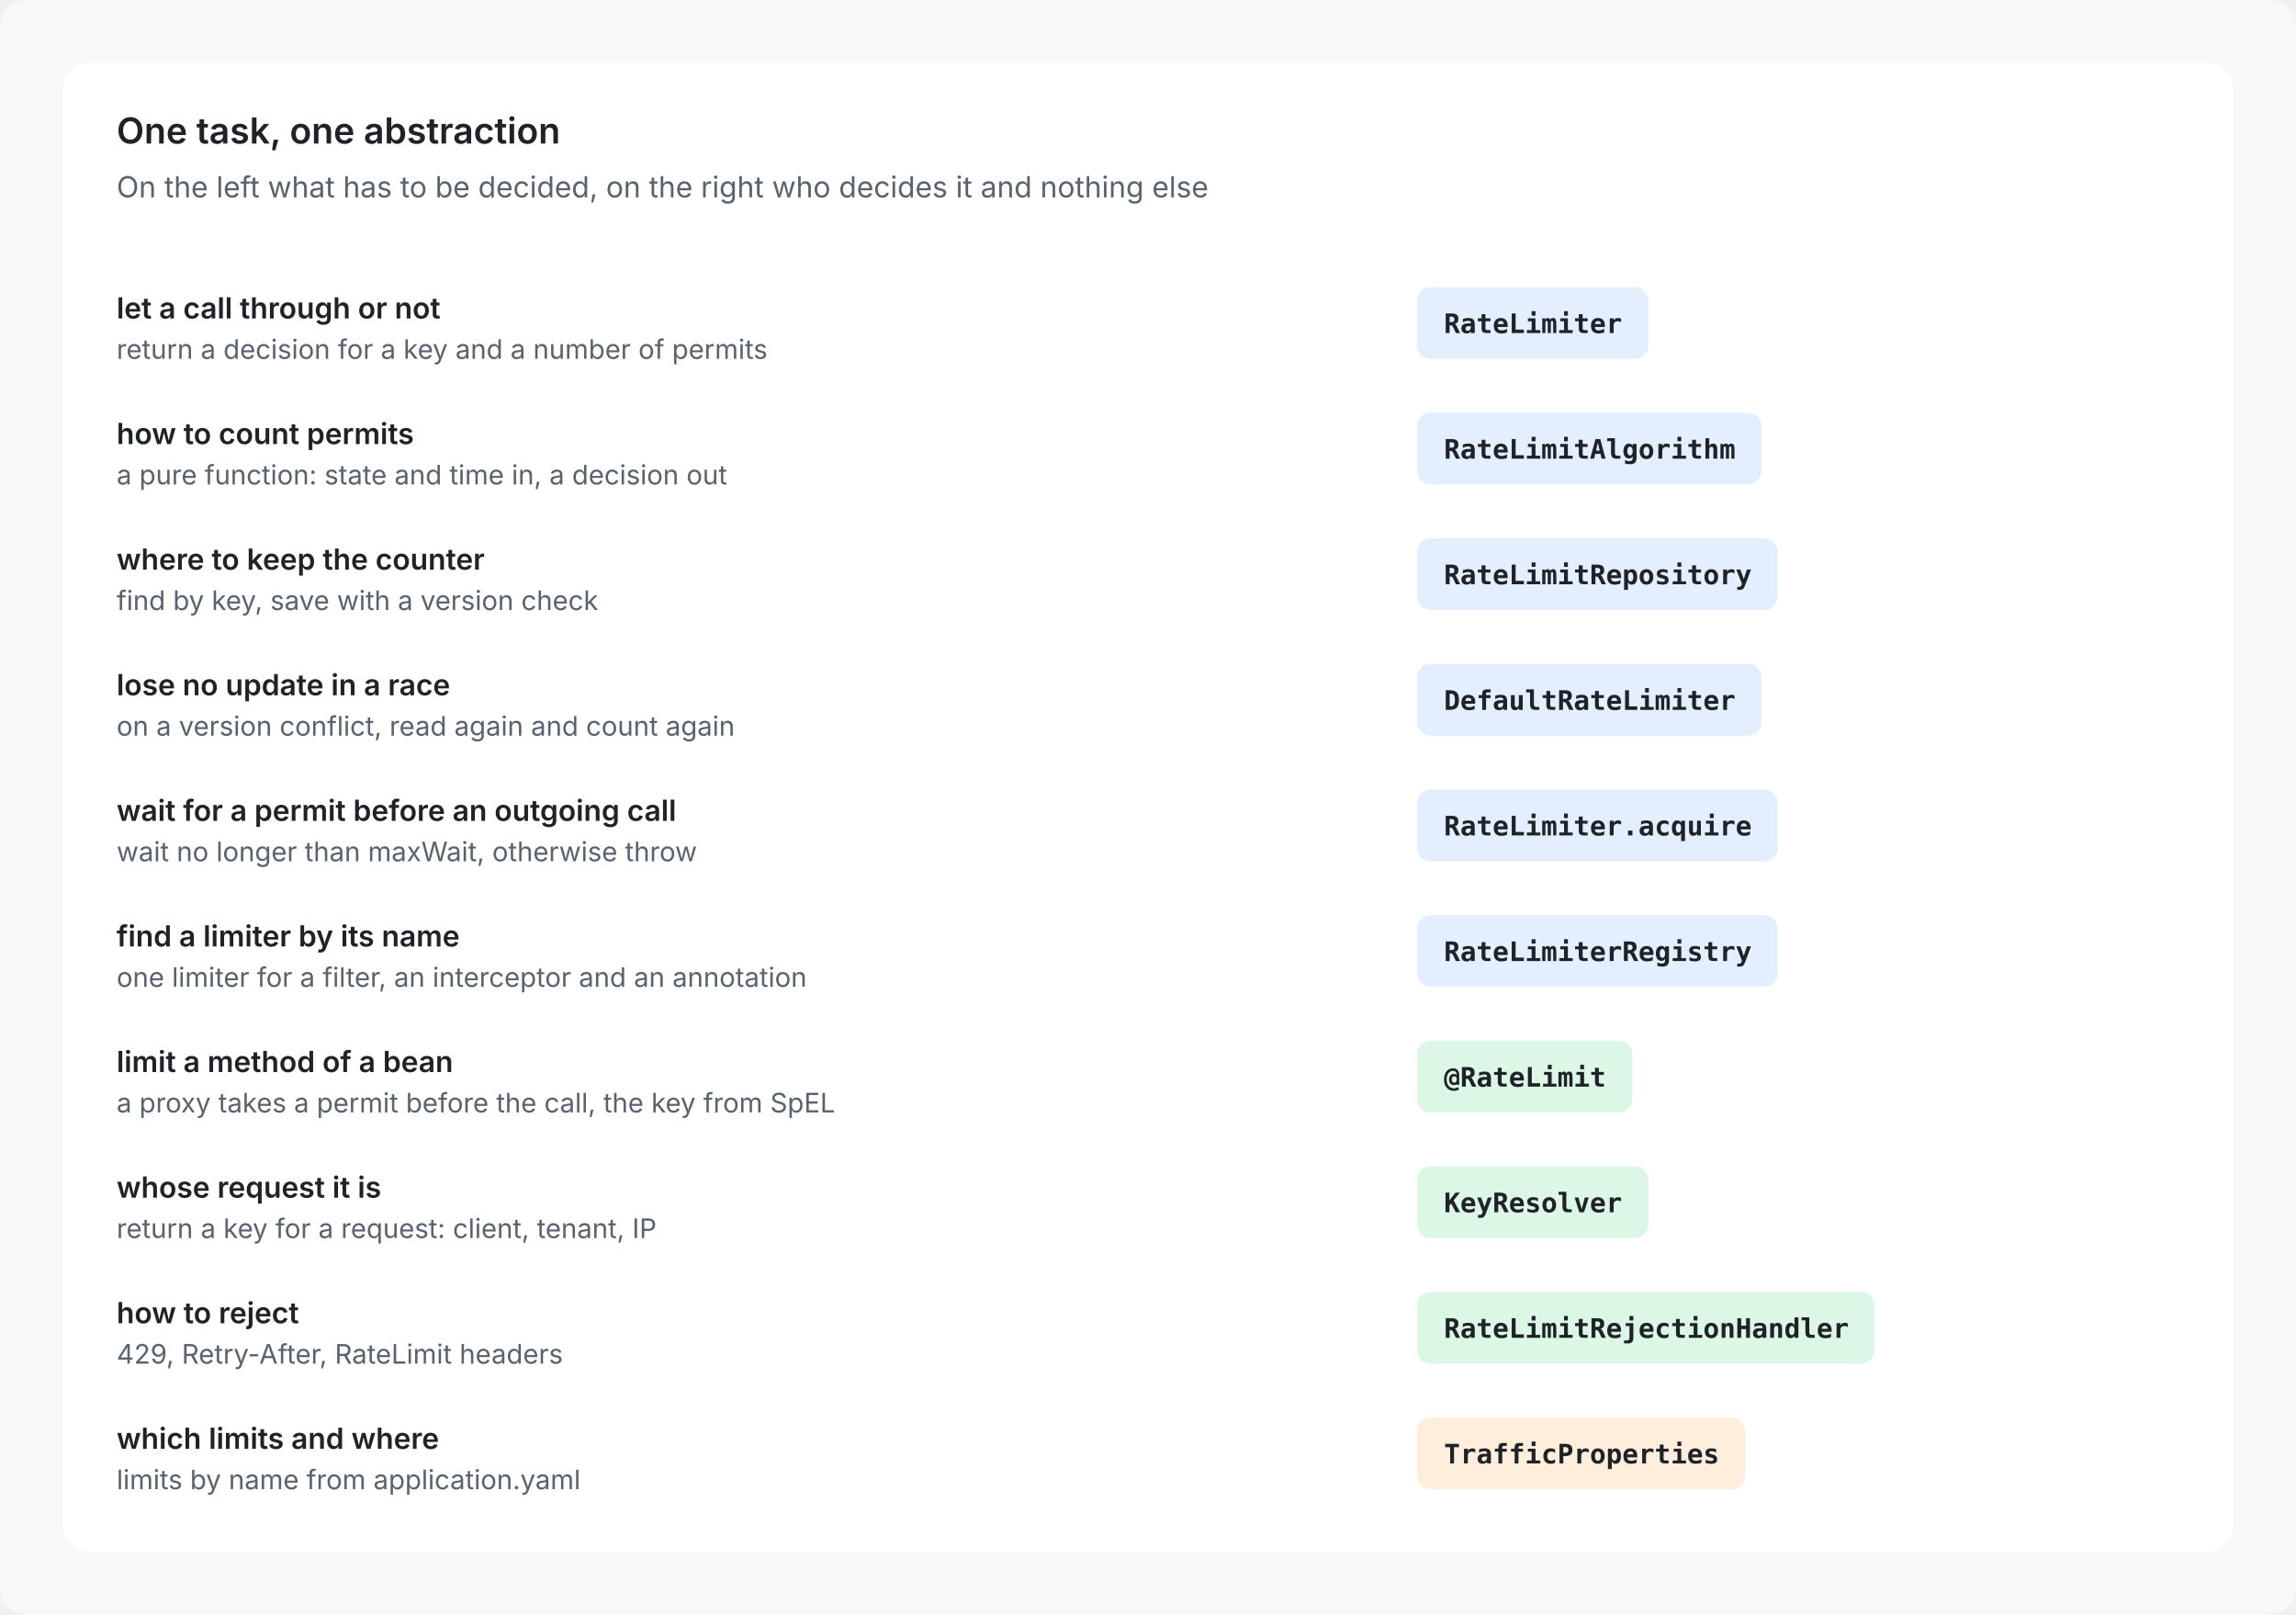
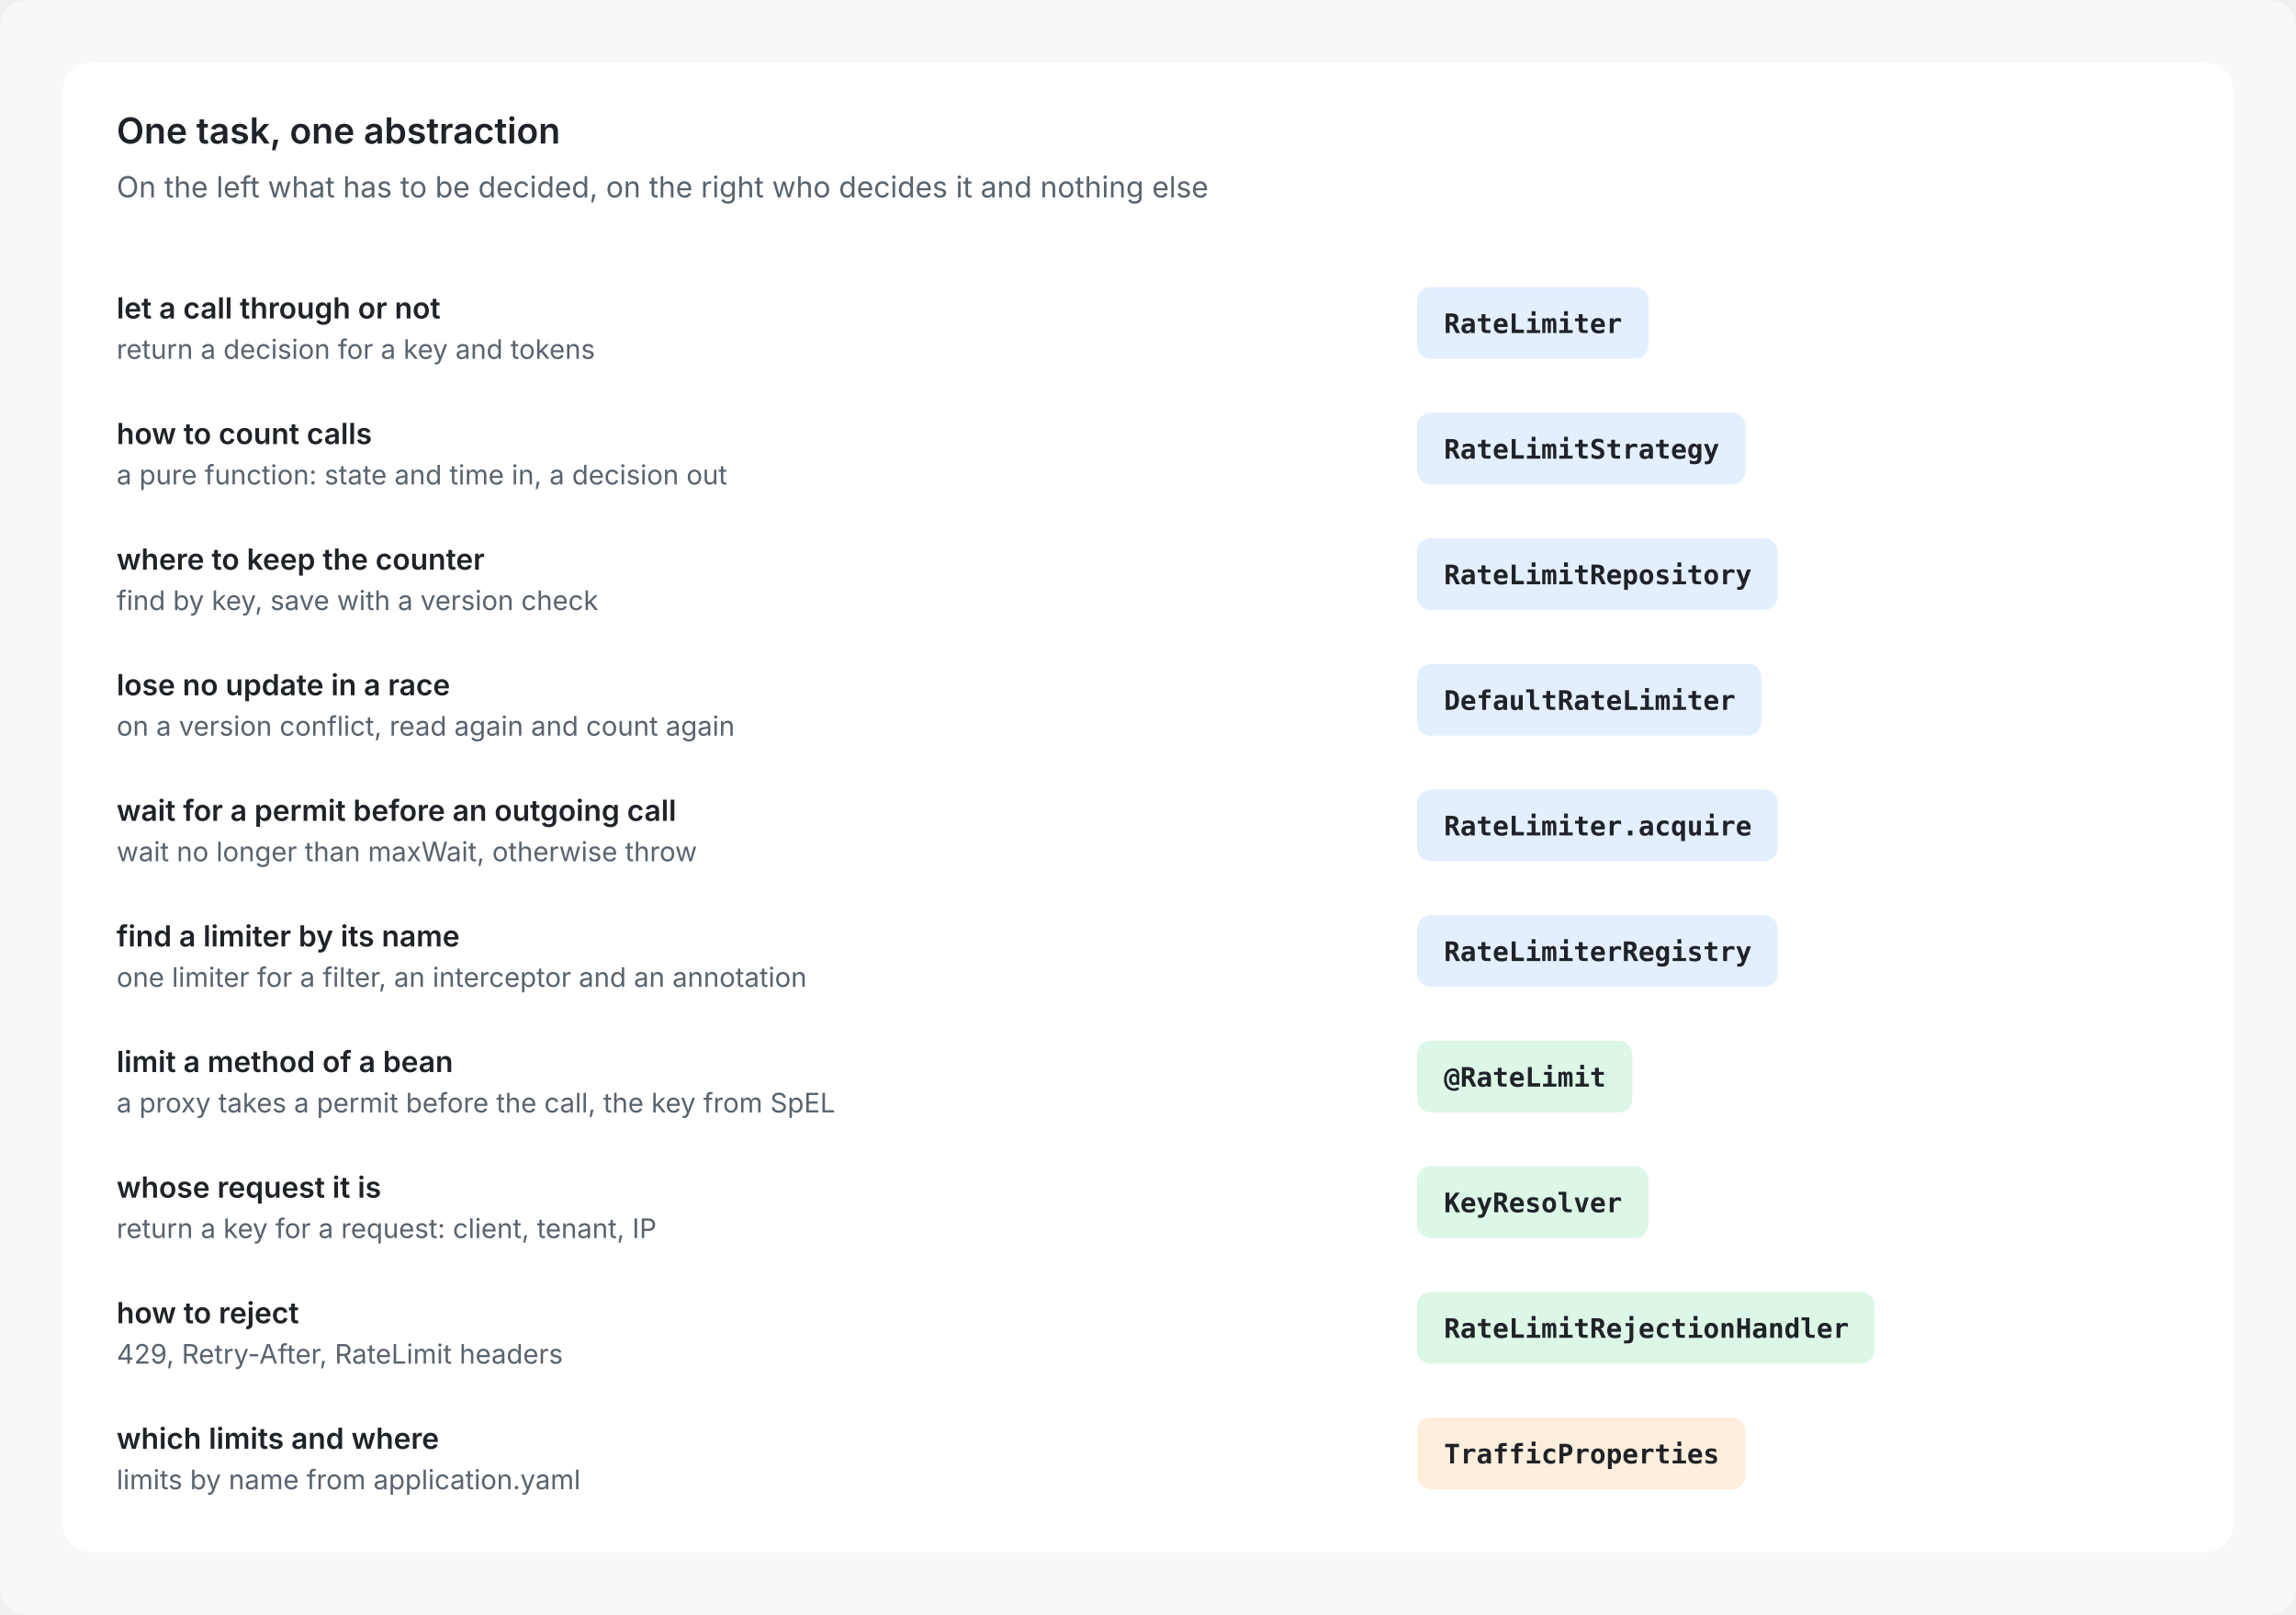
<svg xmlns="http://www.w3.org/2000/svg" viewBox="0 0 1024 720" width="1024" height="720" role="img">
  <rect width="1024" height="720" rx="12" fill="#F6F8FA" />
  <g transform="translate(12,12)">
    <rect x="16" y="16" width="968" height="664" rx="12" fill="#FFFFFF" />
    <text x="40.0" y="52.0" font-family="-apple-system, BlinkMacSystemFont, 'Segoe UI', Inter, Helvetica, Arial, sans-serif" font-size="16" font-weight="600" fill="#1F2328" text-anchor="start">One task, one abstraction</text>
    <text x="40.0" y="76.0" font-family="-apple-system, BlinkMacSystemFont, 'Segoe UI', Inter, Helvetica, Arial, sans-serif" font-size="13" font-weight="400" fill="#59636E" text-anchor="start">On the left what has to be decided, on the right who decides it and nothing else</text>
    <text x="40.0" y="130.0" font-family="-apple-system, BlinkMacSystemFont, 'Segoe UI', Inter, Helvetica, Arial, sans-serif" font-size="13" font-weight="600" fill="#1F2328" text-anchor="start">let a call through or not</text>
-     <text x="40.0" y="148.0" font-family="-apple-system, BlinkMacSystemFont, 'Segoe UI', Inter, Helvetica, Arial, sans-serif" font-size="12" font-weight="400" fill="#59636E" text-anchor="start">return a decision for a key and a number of permits</text>
+     <text x="40.0" y="148.0" font-family="-apple-system, BlinkMacSystemFont, 'Segoe UI', Inter, Helvetica, Arial, sans-serif" font-size="12" font-weight="400" fill="#59636E" text-anchor="start">return a decision for a key and tokens</text>
    <rect x="620.0" y="116.0" width="103.2" height="32.0" rx="6" fill="#E3EFFF" />
    <text x="632.0" y="136.5" font-family="ui-monospace, SFMono-Regular, 'SF Mono', Menlo, Consolas, monospace" font-size="12" font-weight="600" fill="#1F2328" text-anchor="start">RateLimiter</text>
-     <text x="40.0" y="186.0" font-family="-apple-system, BlinkMacSystemFont, 'Segoe UI', Inter, Helvetica, Arial, sans-serif" font-size="13" font-weight="600" fill="#1F2328" text-anchor="start">how to count permits</text>
+     <text x="40.0" y="186.0" font-family="-apple-system, BlinkMacSystemFont, 'Segoe UI', Inter, Helvetica, Arial, sans-serif" font-size="13" font-weight="600" fill="#1F2328" text-anchor="start">how to count calls</text>
    <text x="40.0" y="204.0" font-family="-apple-system, BlinkMacSystemFont, 'Segoe UI', Inter, Helvetica, Arial, sans-serif" font-size="12" font-weight="400" fill="#59636E" text-anchor="start">a pure function: state and time in, a decision out</text>
-     <rect x="620.0" y="172.0" width="153.6" height="32.0" rx="6" fill="#E3EFFF" />
-     <text x="632.0" y="192.5" font-family="ui-monospace, SFMono-Regular, 'SF Mono', Menlo, Consolas, monospace" font-size="12" font-weight="600" fill="#1F2328" text-anchor="start">RateLimitAlgorithm</text>
+     <rect x="620.0" y="172.0" width="146.4" height="32.0" rx="6" fill="#E3EFFF" />
+     <text x="632.0" y="192.5" font-family="ui-monospace, SFMono-Regular, 'SF Mono', Menlo, Consolas, monospace" font-size="12" font-weight="600" fill="#1F2328" text-anchor="start">RateLimitStrategy</text>
    <text x="40.0" y="242.0" font-family="-apple-system, BlinkMacSystemFont, 'Segoe UI', Inter, Helvetica, Arial, sans-serif" font-size="13" font-weight="600" fill="#1F2328" text-anchor="start">where to keep the counter</text>
    <text x="40.0" y="260.0" font-family="-apple-system, BlinkMacSystemFont, 'Segoe UI', Inter, Helvetica, Arial, sans-serif" font-size="12" font-weight="400" fill="#59636E" text-anchor="start">find by key, save with a version check</text>
    <rect x="620.0" y="228.0" width="160.8" height="32.0" rx="6" fill="#E3EFFF" />
    <text x="632.0" y="248.5" font-family="ui-monospace, SFMono-Regular, 'SF Mono', Menlo, Consolas, monospace" font-size="12" font-weight="600" fill="#1F2328" text-anchor="start">RateLimitRepository</text>
    <text x="40.0" y="298.0" font-family="-apple-system, BlinkMacSystemFont, 'Segoe UI', Inter, Helvetica, Arial, sans-serif" font-size="13" font-weight="600" fill="#1F2328" text-anchor="start">lose no update in a race</text>
    <text x="40.0" y="316.0" font-family="-apple-system, BlinkMacSystemFont, 'Segoe UI', Inter, Helvetica, Arial, sans-serif" font-size="12" font-weight="400" fill="#59636E" text-anchor="start">on a version conflict, read again and count again</text>
    <rect x="620.0" y="284.0" width="153.6" height="32.0" rx="6" fill="#E3EFFF" />
    <text x="632.0" y="304.5" font-family="ui-monospace, SFMono-Regular, 'SF Mono', Menlo, Consolas, monospace" font-size="12" font-weight="600" fill="#1F2328" text-anchor="start">DefaultRateLimiter</text>
    <text x="40.0" y="354.0" font-family="-apple-system, BlinkMacSystemFont, 'Segoe UI', Inter, Helvetica, Arial, sans-serif" font-size="13" font-weight="600" fill="#1F2328" text-anchor="start">wait for a permit before an outgoing call</text>
    <text x="40.0" y="372.0" font-family="-apple-system, BlinkMacSystemFont, 'Segoe UI', Inter, Helvetica, Arial, sans-serif" font-size="12" font-weight="400" fill="#59636E" text-anchor="start">wait no longer than maxWait, otherwise throw</text>
    <rect x="620.0" y="340.0" width="160.8" height="32.0" rx="6" fill="#E3EFFF" />
    <text x="632.0" y="360.5" font-family="ui-monospace, SFMono-Regular, 'SF Mono', Menlo, Consolas, monospace" font-size="12" font-weight="600" fill="#1F2328" text-anchor="start">RateLimiter.acquire</text>
    <text x="40.0" y="410.0" font-family="-apple-system, BlinkMacSystemFont, 'Segoe UI', Inter, Helvetica, Arial, sans-serif" font-size="13" font-weight="600" fill="#1F2328" text-anchor="start">find a limiter by its name</text>
    <text x="40.0" y="428.0" font-family="-apple-system, BlinkMacSystemFont, 'Segoe UI', Inter, Helvetica, Arial, sans-serif" font-size="12" font-weight="400" fill="#59636E" text-anchor="start">one limiter for a filter, an interceptor and an annotation</text>
    <rect x="620.0" y="396.0" width="160.8" height="32.0" rx="6" fill="#E3EFFF" />
    <text x="632.0" y="416.5" font-family="ui-monospace, SFMono-Regular, 'SF Mono', Menlo, Consolas, monospace" font-size="12" font-weight="600" fill="#1F2328" text-anchor="start">RateLimiterRegistry</text>
    <text x="40.0" y="466.0" font-family="-apple-system, BlinkMacSystemFont, 'Segoe UI', Inter, Helvetica, Arial, sans-serif" font-size="13" font-weight="600" fill="#1F2328" text-anchor="start">limit a method of a bean</text>
    <text x="40.0" y="484.0" font-family="-apple-system, BlinkMacSystemFont, 'Segoe UI', Inter, Helvetica, Arial, sans-serif" font-size="12" font-weight="400" fill="#59636E" text-anchor="start">a proxy takes a permit before the call, the key from SpEL</text>
    <rect x="620.0" y="452.0" width="96.0" height="32.0" rx="6" fill="#DDF7E7" />
    <text x="632.0" y="472.5" font-family="ui-monospace, SFMono-Regular, 'SF Mono', Menlo, Consolas, monospace" font-size="12" font-weight="600" fill="#1F2328" text-anchor="start">@RateLimit</text>
    <text x="40.0" y="522.0" font-family="-apple-system, BlinkMacSystemFont, 'Segoe UI', Inter, Helvetica, Arial, sans-serif" font-size="13" font-weight="600" fill="#1F2328" text-anchor="start">whose request it is</text>
    <text x="40.0" y="540.0" font-family="-apple-system, BlinkMacSystemFont, 'Segoe UI', Inter, Helvetica, Arial, sans-serif" font-size="12" font-weight="400" fill="#59636E" text-anchor="start">return a key for a request: client, tenant, IP</text>
    <rect x="620.0" y="508.0" width="103.2" height="32.0" rx="6" fill="#DDF7E7" />
    <text x="632.0" y="528.5" font-family="ui-monospace, SFMono-Regular, 'SF Mono', Menlo, Consolas, monospace" font-size="12" font-weight="600" fill="#1F2328" text-anchor="start">KeyResolver</text>
    <text x="40.0" y="578.0" font-family="-apple-system, BlinkMacSystemFont, 'Segoe UI', Inter, Helvetica, Arial, sans-serif" font-size="13" font-weight="600" fill="#1F2328" text-anchor="start">how to reject</text>
    <text x="40.0" y="596.0" font-family="-apple-system, BlinkMacSystemFont, 'Segoe UI', Inter, Helvetica, Arial, sans-serif" font-size="12" font-weight="400" fill="#59636E" text-anchor="start">429, Retry-After, RateLimit headers</text>
    <rect x="620.0" y="564.0" width="204.0" height="32.0" rx="6" fill="#DDF7E7" />
    <text x="632.0" y="584.5" font-family="ui-monospace, SFMono-Regular, 'SF Mono', Menlo, Consolas, monospace" font-size="12" font-weight="600" fill="#1F2328" text-anchor="start">RateLimitRejectionHandler</text>
    <text x="40.0" y="634.0" font-family="-apple-system, BlinkMacSystemFont, 'Segoe UI', Inter, Helvetica, Arial, sans-serif" font-size="13" font-weight="600" fill="#1F2328" text-anchor="start">which limits and where</text>
    <text x="40.0" y="652.0" font-family="-apple-system, BlinkMacSystemFont, 'Segoe UI', Inter, Helvetica, Arial, sans-serif" font-size="12" font-weight="400" fill="#59636E" text-anchor="start">limits by name from application.yaml</text>
    <rect x="620.0" y="620.0" width="146.4" height="32.0" rx="6" fill="#FFEEDC" />
    <text x="632.0" y="640.5" font-family="ui-monospace, SFMono-Regular, 'SF Mono', Menlo, Consolas, monospace" font-size="12" font-weight="600" fill="#1F2328" text-anchor="start">TrafficProperties</text>
  </g>
</svg>
